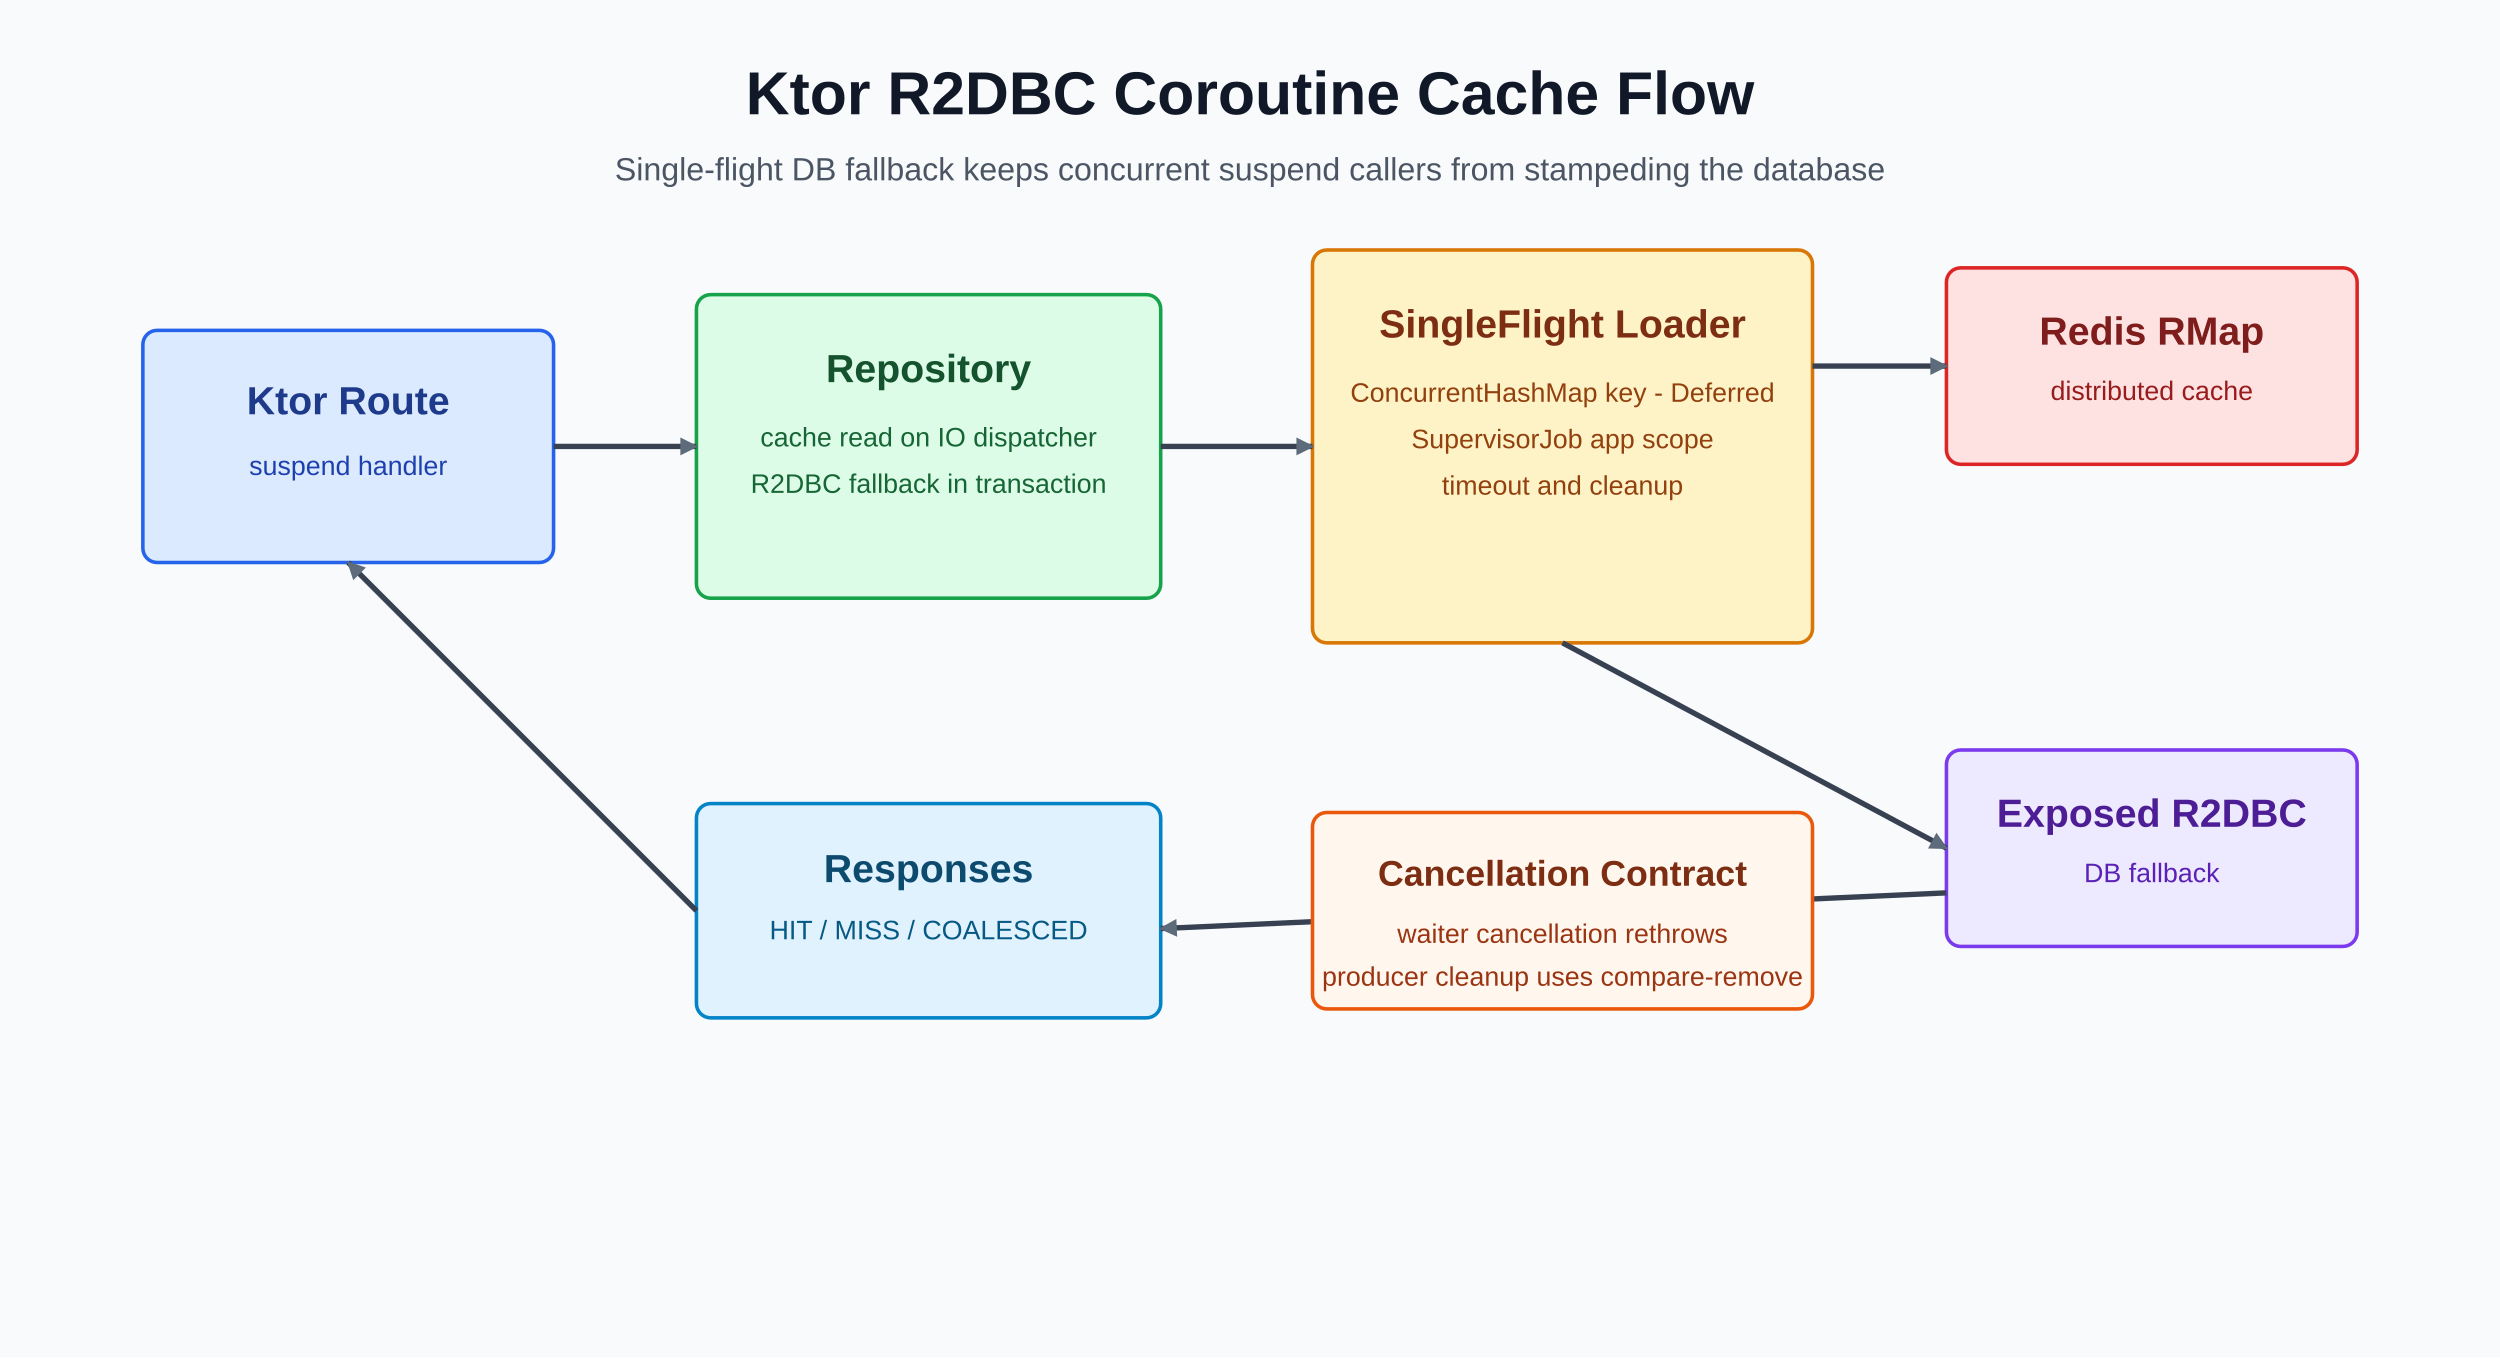
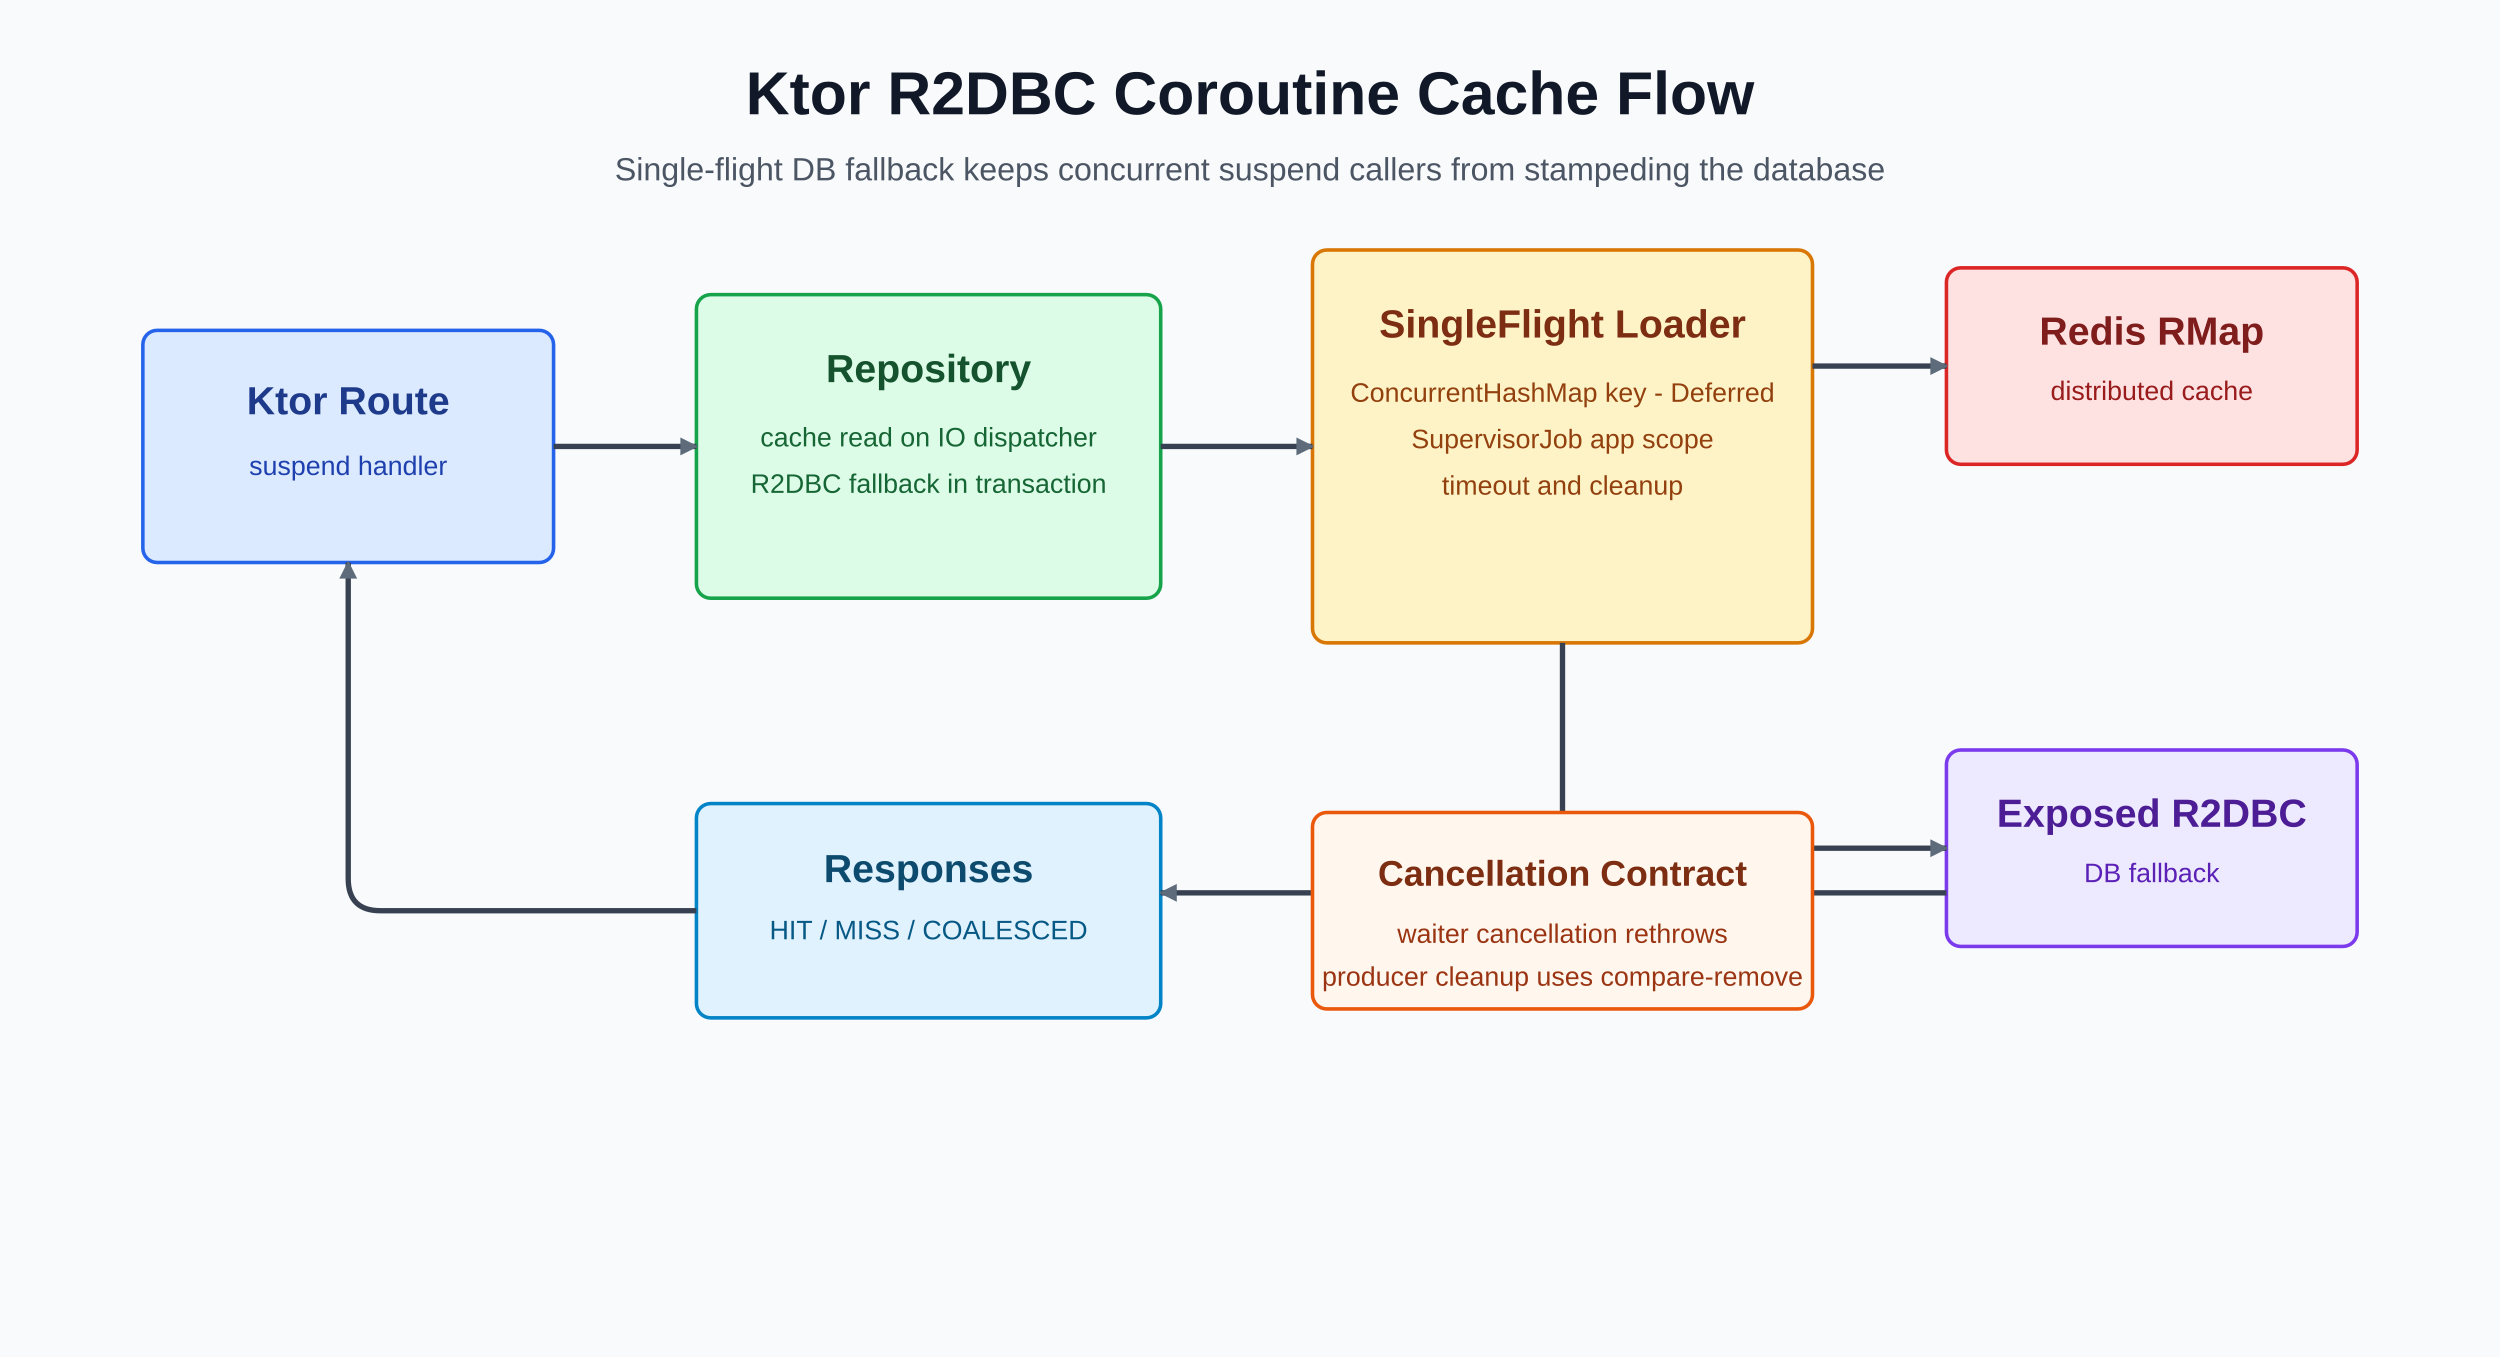
<svg xmlns="http://www.w3.org/2000/svg" width="1400" height="760" viewBox="0 0 1400 760">
  <rect width="1400" height="760" fill="#f8fafc" />
  <text x="700" y="64" text-anchor="middle" font-family="Arial, sans-serif" font-size="34" font-weight="700" fill="#111827">Ktor R2DBC Coroutine Cache Flow</text>
  <text x="700" y="101" text-anchor="middle" font-family="Arial, sans-serif" font-size="18" fill="#4b5563">Single-flight DB fallback keeps concurrent suspend callers from stampeding the database</text>
  <defs>
    <marker id="arrow" markerUnits="userSpaceOnUse" markerWidth="10" markerHeight="10" refX="9" refY="5" orient="auto">
      <path d="M 0 0 L 10 5 L 0 10 Z" fill="#5D6B7A" />
    </marker>
  </defs>
  <g font-family="Arial, sans-serif">
    <rect x="80" y="185" width="230" height="130" rx="8" fill="#dbeafe" stroke="#2563eb" stroke-width="2" />
    <text x="195" y="232" text-anchor="middle" font-size="22" font-weight="700" fill="#1e3a8a">Ktor Route</text>
    <text x="195" y="266" text-anchor="middle" font-size="15" fill="#1e40af">suspend handler</text>
    <rect x="390" y="165" width="260" height="170" rx="8" fill="#dcfce7" stroke="#16a34a" stroke-width="2" />
    <text x="520" y="214" text-anchor="middle" font-size="22" font-weight="700" fill="#14532d">Repository</text>
    <text x="520" y="250" text-anchor="middle" font-size="15" fill="#166534">cache read on IO dispatcher</text>
    <text x="520" y="276" text-anchor="middle" font-size="15" fill="#166534">R2DBC fallback in transaction</text>
    <rect x="735" y="140" width="280" height="220" rx="8" fill="#fef3c7" stroke="#d97706" stroke-width="2" />
    <text x="875" y="189" text-anchor="middle" font-size="22" font-weight="700" fill="#7c2d12">SingleFlight Loader</text>
    <text x="875" y="225" text-anchor="middle" font-size="15" fill="#92400e">ConcurrentHashMap key - Deferred</text>
    <text x="875" y="251" text-anchor="middle" font-size="15" fill="#92400e">SupervisorJob app scope</text>
    <text x="875" y="277" text-anchor="middle" font-size="15" fill="#92400e">timeout and cleanup</text>
    <rect x="1090" y="150" width="230" height="110" rx="8" fill="#fee2e2" stroke="#dc2626" stroke-width="2" />
    <text x="1205" y="193" text-anchor="middle" font-size="22" font-weight="700" fill="#7f1d1d">Redis RMap</text>
    <text x="1205" y="224" text-anchor="middle" font-size="15" fill="#991b1b">distributed cache</text>
    <rect x="1090" y="420" width="230" height="110" rx="8" fill="#ede9fe" stroke="#7c3aed" stroke-width="2" />
    <text x="1205" y="463" text-anchor="middle" font-size="22" font-weight="700" fill="#4c1d95">Exposed R2DBC</text>
    <text x="1205" y="494" text-anchor="middle" font-size="15" fill="#5b21b6">DB fallback</text>
    <rect x="390" y="450" width="260" height="120" rx="8" fill="#e0f2fe" stroke="#0284c7" stroke-width="2" />
    <text x="520" y="494" text-anchor="middle" font-size="22" font-weight="700" fill="#0c4a6e">Responses</text>
    <text x="520" y="526" text-anchor="middle" font-size="15" fill="#075985">HIT / MISS / COALESCED</text>
    <path d="M310 250 L390 250" stroke="#374151" stroke-width="3" fill="none" marker-end="url(#arrow)" data-connector="line" />
    <path d="M650 250 L735 250" stroke="#374151" stroke-width="3" fill="none" marker-end="url(#arrow)" data-connector="line" />
    <path d="M1015 205 L1090 205" stroke="#374151" stroke-width="3" fill="none" marker-end="url(#arrow)" data-connector="line" />
-     <path d="M875 360 L1090 475" stroke="#374151" stroke-width="3" fill="none" marker-end="url(#arrow)" data-connector="line" />
-     <path d="M1090 500 L650 520" stroke="#374151" stroke-width="3" fill="none" marker-end="url(#arrow)" data-connector="line" />
-     <path d="M390 510 L195 315" stroke="#374151" stroke-width="3" fill="none" marker-end="url(#arrow)" data-connector="line" />
+     <path d="M875 360 V457 Q875 475 893 475 H1090" stroke="#374151" stroke-width="3" fill="none" marker-end="url(#arrow)" data-connector="line" />
+     <path d="M1090 500 H650" stroke="#374151" stroke-width="3" fill="none" marker-end="url(#arrow)" data-connector="line" />
+     <path d="M390 510 H213 Q195 510 195 492 V315" stroke="#374151" stroke-width="3" fill="none" marker-end="url(#arrow)" data-connector="line" />
    <rect x="735" y="455" width="280" height="110" rx="8" fill="#fff7ed" stroke="#ea580c" stroke-width="2" />
    <text x="875" y="496" text-anchor="middle" font-size="20" font-weight="700" fill="#7c2d12">Cancellation Contract</text>
    <text x="875" y="528" text-anchor="middle" font-size="15" fill="#9a3412">waiter cancellation rethrows</text>
    <text x="875" y="552" text-anchor="middle" font-size="15" fill="#9a3412">producer cleanup uses compare-remove</text>
  </g>
</svg>
